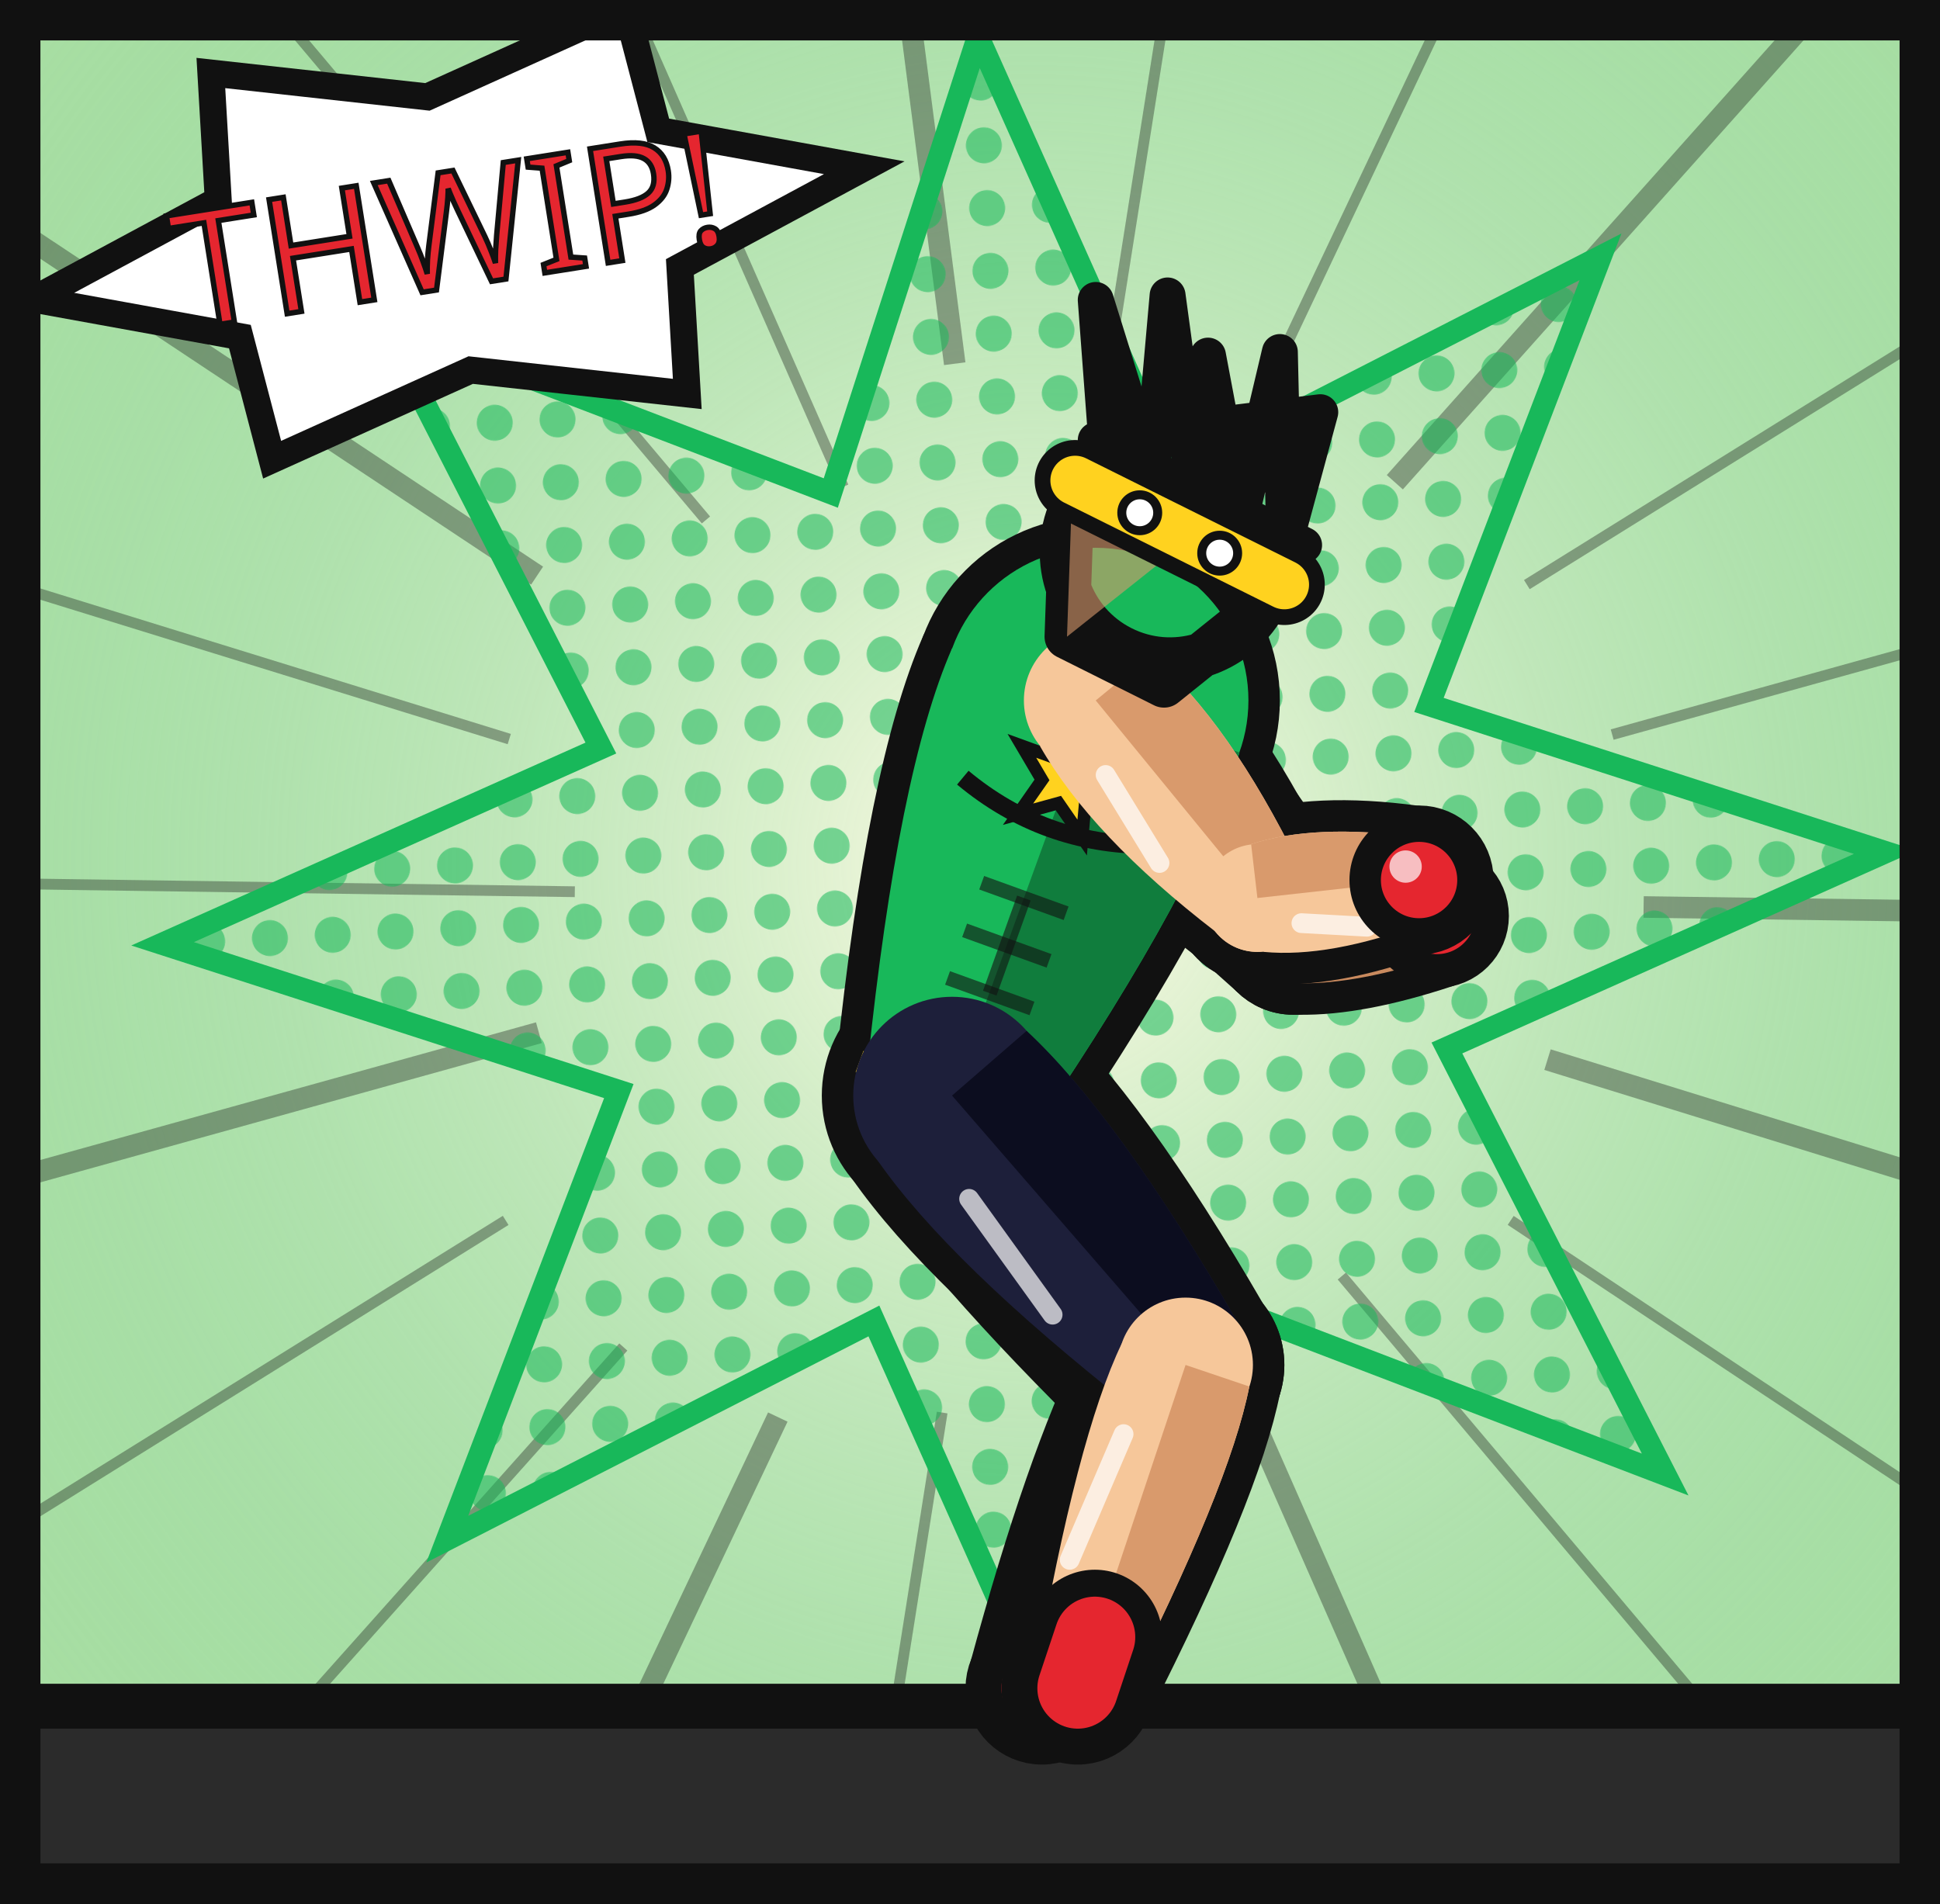
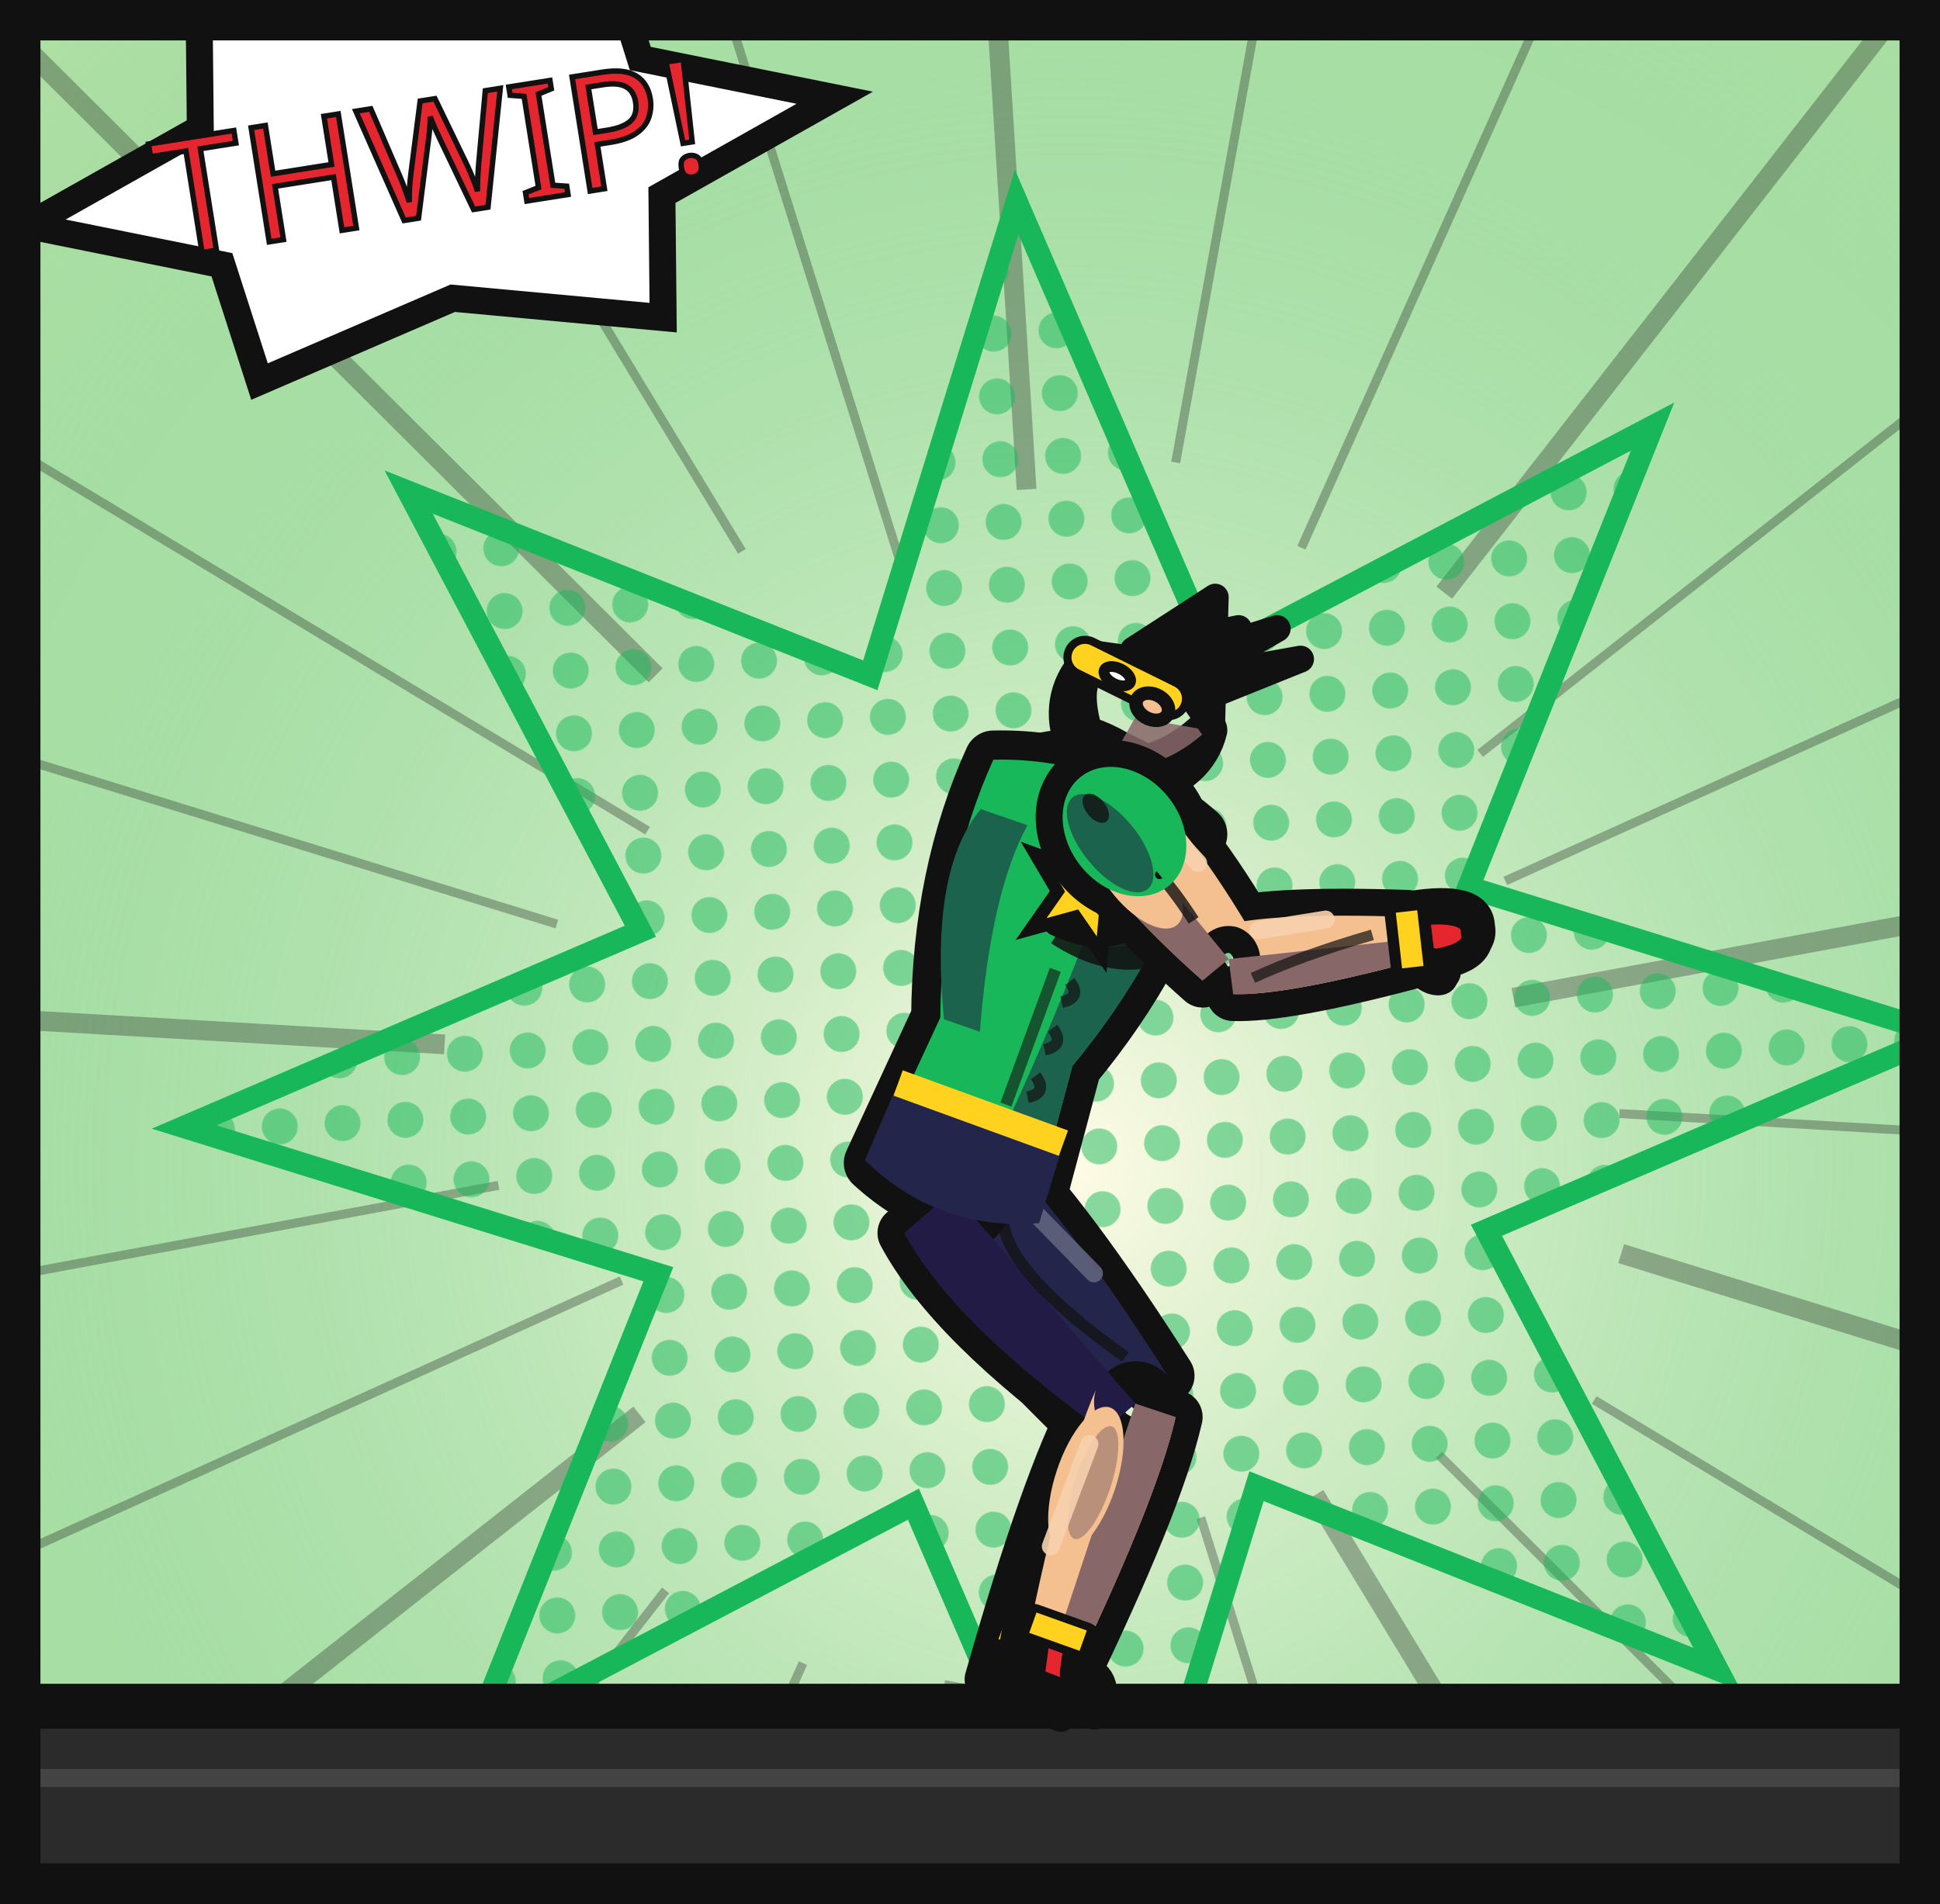
<svg xmlns="http://www.w3.org/2000/svg" viewBox="-8 -18 216 212" role="img" aria-label="Comic illustration: Captain Rep performing the Sissy Squat">
  <defs>
-     <pattern id="z142937" width="7" height="7" patternUnits="userSpaceOnUse" patternTransform="rotate(-3)">
+     <pattern id="v142937" width="7" height="7" patternUnits="userSpaceOnUse" patternTransform="rotate(-3)">
      <circle cx="3.5" cy="3.5" r="2" fill="#18b85a" />
    </pattern>
-     <radialGradient id="z142937g" cx="53.0%" cy="43.2%" r="70%">
+     <radialGradient id="v142937g" cx="54.8%" cy="56.8%" r="70%">
      <stop offset="0" stop-color="#fffbe6" />
      <stop offset="1" stop-color="#18b85a" stop-opacity=".35" />
    </radialGradient>
  </defs>
  <rect x="-20" y="-30" width="240" height="250" fill="#fff4cc" />
-   <rect x="-20" y="-30" width="240" height="250" fill="url(#z142937g)" />
-   <line x1="164.3" y1="100.0" x2="268.4" y2="132.2" stroke="#111" stroke-width="2.4" opacity=".35" />
-   <line x1="160.2" y1="117.9" x2="247.7" y2="176.0" stroke="#111" stroke-width="1.2" opacity=".35" />
-   <line x1="141.4" y1="124.1" x2="215.5" y2="212.1" stroke="#111" stroke-width="1.2" opacity=".35" />
-   <line x1="126.1" y1="127.8" x2="174.4" y2="237.6" stroke="#111" stroke-width="2.4" opacity=".35" />
-   <line x1="112.0" y1="128.6" x2="127.8" y2="250.6" stroke="#111" stroke-width="1.2" opacity=".35" />
-   <line x1="96.9" y1="139.3" x2="79.4" y2="249.9" stroke="#111" stroke-width="1.2" opacity=".35" />
-   <line x1="78.6" y1="139.8" x2="33.2" y2="235.6" stroke="#111" stroke-width="2.4" opacity=".35" />
-   <line x1="61.4" y1="132.0" x2="-7.2" y2="208.9" stroke="#111" stroke-width="1.2" opacity=".35" />
-   <line x1="48.3" y1="117.9" x2="-38.3" y2="171.8" stroke="#111" stroke-width="1.2" opacity=".35" />
-   <line x1="52.0" y1="97.0" x2="-57.8" y2="127.5" stroke="#111" stroke-width="2.4" opacity=".35" />
-   <line x1="56.0" y1="81.3" x2="-64.0" y2="79.6" stroke="#111" stroke-width="1.2" opacity=".35" />
-   <line x1="48.7" y1="64.3" x2="-56.4" y2="31.8" stroke="#111" stroke-width="1.2" opacity=".35" />
-   <line x1="51.8" y1="46.1" x2="-35.7" y2="-12.0" stroke="#111" stroke-width="2.4" opacity=".35" />
-   <line x1="70.6" y1="39.9" x2="-3.5" y2="-48.1" stroke="#111" stroke-width="1.2" opacity=".35" />
-   <line x1="85.9" y1="36.2" x2="37.6" y2="-73.6" stroke="#111" stroke-width="1.2" opacity=".35" />
-   <line x1="98.3" y1="22.5" x2="84.2" y2="-86.6" stroke="#111" stroke-width="2.4" opacity=".35" />
-   <line x1="116.2" y1="17.8" x2="132.6" y2="-85.9" stroke="#111" stroke-width="1.2" opacity=".35" />
-   <line x1="129.6" y1="32.3" x2="178.8" y2="-71.6" stroke="#111" stroke-width="1.2" opacity=".35" />
-   <line x1="147.3" y1="35.7" x2="219.2" y2="-44.9" stroke="#111" stroke-width="2.4" opacity=".35" />
-   <line x1="162.0" y1="47.1" x2="250.3" y2="-7.8" stroke="#111" stroke-width="1.2" opacity=".35" />
-   <line x1="171.5" y1="63.8" x2="269.8" y2="36.5" stroke="#111" stroke-width="1.2" opacity=".35" />
-   <line x1="175.0" y1="83.0" x2="276.0" y2="84.4" stroke="#111" stroke-width="2.4" opacity=".35" />
-   <polygon points="201.9,76.9 153.1,98.7 177.4,146.2 127.5,127.1 111.1,177.9 89.3,129.1 41.8,153.4 60.9,103.5 10.1,87.1 58.9,65.3 34.6,17.8 84.5,36.9 100.9,-13.9 122.7,34.9 170.2,10.6 151.1,60.5" fill="url(#z142937)" opacity=".55" />
-   <polygon points="201.9,76.9 153.1,98.7 177.4,146.2 127.5,127.1 111.1,177.9 89.3,129.1 41.8,153.4 60.9,103.5 10.1,87.1 58.9,65.3 34.6,17.8 84.5,36.9 100.9,-13.9 122.7,34.9 170.2,10.6 151.1,60.5" fill="none" stroke="#18b85a" stroke-width="2.5" />
+   <rect x="-20" y="-30" width="240" height="250" fill="url(#v142937g)" />
+   <line x1="172.5" y1="121.6" x2="282.4" y2="155.6" stroke="#111" stroke-width="2.2" opacity=".3" />
+   <line x1="169.5" y1="137.9" x2="264.6" y2="195.2" stroke="#111" stroke-width="1" opacity=".3" />
+   <line x1="152.2" y1="144.0" x2="237.9" y2="229.4" stroke="#111" stroke-width="1" opacity=".3" />
+   <line x1="138.4" y1="148.5" x2="203.8" y2="256.2" stroke="#111" stroke-width="2.2" opacity=".3" />
+   <line x1="125.7" y1="151.0" x2="164.3" y2="274.1" stroke="#111" stroke-width="1" opacity=".3" />
+   <line x1="114.3" y1="164.3" x2="121.6" y2="282.0" stroke="#111" stroke-width="1" opacity=".3" />
+   <line x1="98.3" y1="169.3" x2="78.3" y2="279.5" stroke="#111" stroke-width="2.2" opacity=".3" />
+   <line x1="81.4" y1="167.2" x2="36.9" y2="266.7" stroke="#111" stroke-width="1" opacity=".3" />
+   <line x1="66.1" y1="159.1" x2="-0.3" y2="244.3" stroke="#111" stroke-width="1" opacity=".3" />
+   <line x1="63.2" y1="139.5" x2="-31.1" y2="213.7" stroke="#111" stroke-width="2.2" opacity=".3" />
+   <line x1="61.2" y1="124.6" x2="-53.6" y2="176.6" stroke="#111" stroke-width="1" opacity=".3" />
+   <line x1="47.5" y1="114.0" x2="-66.6" y2="135.2" stroke="#111" stroke-width="1" opacity=".3" />
+   <line x1="41.5" y1="98.3" x2="-69.3" y2="91.9" stroke="#111" stroke-width="2.2" opacity=".3" />
+   <line x1="54.0" y1="84.9" x2="-61.6" y2="49.2" stroke="#111" stroke-width="1" opacity=".3" />
+   <line x1="64.1" y1="74.5" x2="-43.8" y2="9.6" stroke="#111" stroke-width="1" opacity=".3" />
+   <line x1="65.0" y1="57.2" x2="-17.1" y2="-24.6" stroke="#111" stroke-width="2.2" opacity=".3" />
+   <line x1="74.6" y1="43.4" x2="17.0" y2="-51.5" stroke="#111" stroke-width="1" opacity=".3" />
+   <line x1="92.7" y1="46.1" x2="56.5" y2="-69.4" stroke="#111" stroke-width="1" opacity=".3" />
+   <line x1="106.3" y1="36.5" x2="99.2" y2="-77.3" stroke="#111" stroke-width="2.2" opacity=".3" />
+   <line x1="122.9" y1="33.5" x2="142.5" y2="-74.7" stroke="#111" stroke-width="1" opacity=".3" />
+   <line x1="136.9" y1="43.0" x2="183.9" y2="-61.9" stroke="#111" stroke-width="1" opacity=".3" />
+   <line x1="152.8" y1="48.0" x2="221.1" y2="-39.6" stroke="#111" stroke-width="2.2" opacity=".3" />
+   <line x1="156.8" y1="65.9" x2="251.9" y2="-8.9" stroke="#111" stroke-width="1" opacity=".3" />
+   <line x1="159.6" y1="80.1" x2="274.4" y2="28.2" stroke="#111" stroke-width="1" opacity=".3" />
+   <line x1="160.5" y1="93.1" x2="287.4" y2="69.6" stroke="#111" stroke-width="2.2" opacity=".3" />
+   <line x1="172.3" y1="106.0" x2="290.1" y2="112.9" stroke="#111" stroke-width="1" opacity=".3" />
+   <polygon points="208.3,97.2 157.5,119.0 183.2,167.9 131.9,147.5 115.6,200.2 93.7,149.5 44.8,175.2 65.3,123.9 12.5,107.5 63.3,85.7 37.5,36.8 88.9,57.2 105.2,4.5 127.1,55.2 176.0,29.5 155.5,80.8" fill="url(#v142937)" opacity=".5" />
+   <polygon points="208.3,97.2 157.5,119.0 183.2,167.9 131.9,147.5 115.6,200.2 93.7,149.5 44.8,175.2 65.3,123.9 12.5,107.5 63.3,85.7 37.5,36.8 88.9,57.2 105.2,4.5 127.1,55.2 176.0,29.5 155.5,80.8" fill="none" stroke="#18b85a" stroke-width="2.5" />
  <rect x="-20" y="172" width="240" height="48" fill="#2b2b2b" />
+   <path d="M-20 180 H220" stroke="#444" stroke-width="2" />
  <line x1="-20" y1="172" x2="220" y2="172" stroke="#111" stroke-width="5" />
  <g>
-     <g fill="#111" stroke="#111" stroke-width="7" stroke-linejoin="round">
-       <path d="M90.0 110.0 Q97.6 121.8 116.4 140.2 L127.6 131.8 Q115.2 108.6 106.0 98.0 Z" />
-       <circle cx="98.0" cy="104.0" r="10.0" />
-       <circle cx="122.0" cy="136.0" r="7.0" />
+     <path d="M92.8 118.7 Q98.6 128.0 113.4 142.2 A4.2 4.2 0 0 1 120.1 137.2 Q110.5 119.0 103.2 110.8 A6.6 6.6 0 0 1 92.8 118.7Z" fill="none" stroke="#111" stroke-width="5" stroke-linejoin="round" />
+     <path d="M92.8 118.7 Q98.6 128.0 113.4 142.2 A4.2 4.2 0 0 1 120.1 137.2 Q110.5 119.0 103.2 110.8 A6.6 6.6 0 0 1 92.8 118.7Z" fill="#211645" />
+     <path d="M112.8 138.1 Q108.2 146.8 101.9 169.0 A2.5 2.5 0 0 1 106.6 171.0 Q117.7 150.7 120.6 141.3 A4.2 4.2 0 0 1 112.8 138.1Z" fill="none" stroke="#111" stroke-width="5" stroke-linejoin="round" />
+     <path d="M112.8 138.1 Q108.2 146.8 101.9 169.0 A2.5 2.5 0 0 1 106.6 171.0 Q117.7 150.7 120.6 141.3 A4.2 4.2 0 0 1 112.8 138.1Z" fill="#533b55" />
+     <ellipse cx="110.8" cy="147.9" rx="8.5" ry="3.1" transform="rotate(112.4 110.8 147.9)" fill="#533b55" />
+     <ellipse cx="111.6" cy="148.2" rx="6.6" ry="1.8" transform="rotate(112.4 111.6 148.2)" fill="#533b55" opacity=".55" />
+     <path d="M110.8 73.4 Q116.3 81.7 126.5 90.8 A3.4 3.4 0 0 1 131.7 86.4 Q124.4 74.8 117.2 68.0 A4.2 4.2 0 0 1 110.8 73.4Z" fill="none" stroke="#111" stroke-width="5" stroke-linejoin="round" />
+     <path d="M110.8 73.4 Q116.3 81.7 126.5 90.8 A3.4 3.4 0 0 1 131.7 86.4 Q124.4 74.8 117.2 68.0 A4.2 4.2 0 0 1 110.8 73.4Z" fill="#533b55" />
+     <ellipse cx="118.9" cy="79.4" rx="7.0" ry="2.9" transform="rotate(49.8 118.9 79.4)" fill="#533b55" />
+     <path d="M117.9 76.6 Q120.8 77.9 125.1 84.3" stroke="#111" stroke-width="1.3" fill="none" opacity=".8" />
+     <path d="M129.5 92.0 Q135.7 92.0 149.5 88.4 A2.3 2.3 0 0 1 149.0 83.8 Q134.6 83.7 128.7 85.2 A3.4 3.4 0 0 1 129.5 92.0Z" fill="none" stroke="#111" stroke-width="5" stroke-linejoin="round" />
+     <path d="M129.5 92.0 Q135.7 92.0 149.5 88.4 A2.3 2.3 0 0 1 149.0 83.8 Q134.6 83.7 128.7 85.2 A3.4 3.4 0 0 1 129.5 92.0Z" fill="#533b55" />
+     <path d="M103.6 163.4 L102.2 170.1 L110.1 173.1 Q111.6 169.4 108.4 169.0 L109.1 165.5Z" fill="#a3141b" stroke="#111" stroke-width="3.5" stroke-linejoin="round" />
+     <path d="M102.2 170.1 L110.1 173.1" stroke="#111" stroke-width="3" />
+     <path d="M103.6 163.4 L109.1 165.5" stroke="#ffd21f" stroke-width="2.4" />
+     <path d="M149.6 89.2 Q157.4 88.5 156.7 85.2 Q156.6 81.7 148.9 83.0Z" fill="#a3141b" stroke="#111" stroke-width="3.5" stroke-linejoin="round" />
+     <ellipse cx="151.6" cy="89.6" rx="2.0" ry="1.2" transform="rotate(32.9 151.6 89.6)" fill="#a3141b" stroke="#111" stroke-width="2.5" />
+     <path d="M149.7 89.5 L148.8 82.7" stroke="#111" stroke-width="5" />
+     <path d="M149.6 89.2 L148.9 83.0" stroke="#ffd21f" stroke-width="2.4" />
+     <path d="M104.3 67.2 Q112.0 64.2 119.0 67.1 L113.9 64.6 Q120.8 67.4 123.7 74.3Z" fill="#1c634e" stroke="#111" stroke-width="5" stroke-linejoin="round" />
+     <path d="M92.7 119.3 Q98.0 129.2 114.9 141.4 A4.7 4.7 0 0 1 122.0 135.2 Q111.0 117.9 103.3 110.1 A7.0 7.0 0 0 1 92.7 119.3Z" fill="none" stroke="#111" stroke-width="6" stroke-linejoin="round" />
+     <path d="M114.0 136.8 Q110.0 145.9 105.6 168.6 A2.7 2.7 0 0 1 110.6 170.2 Q120.7 149.4 122.9 139.8 A4.7 4.7 0 0 1 114.0 136.8Z" fill="none" stroke="#111" stroke-width="6" stroke-linejoin="round" />
+     <path d="M102.6 66.6 Q96.8 79.4 96.7 95.3 L89.2 111.5 Q96.7 118.4 106.8 117.9 L111.4 100.7 Q121.6 88.4 125.4 74.9 Q115.6 66.3 102.6 66.6Z" fill="none" stroke="#111" stroke-width="6.5" stroke-linejoin="round" />
+     <path d="M92.7 119.3 Q98.0 129.2 114.9 141.4 A4.7 4.7 0 0 1 122.0 135.2 Q111.0 117.9 103.3 110.1 A7.0 7.0 0 0 1 92.7 119.3Z" fill="#23264a" />
+     <path d="M98.0 114.7 L92.7 119.3 Q98.0 129.2 114.9 141.4 L118.4 138.3 Z" fill="#221b46" />
+     <path d="M103.7 118.0 Q104.2 123.8 117.3 133.1" stroke="#111" stroke-width="1.3" fill="none" opacity=".75" />
+     <path d="M105.7 115.5 L113.8 123.8" stroke="#61637d" stroke-width="2" stroke-linecap="round" opacity=".9" />
+     <path d="M114.0 136.8 Q110.0 145.9 105.6 168.6 A2.7 2.7 0 0 1 110.6 170.2 Q120.7 149.4 122.9 139.8 A4.7 4.7 0 0 1 114.0 136.8Z" fill="#f4c08f" />
+     <path d="M118.4 138.3 L122.9 139.8 Q120.7 149.4 110.6 170.2 L108.1 169.4 Z" fill="#886768" />
+     <ellipse cx="112.9" cy="146.8" rx="8.5" ry="3.4" transform="rotate(108.4 112.9 146.8)" fill="#f4c08f" />
+     <ellipse cx="113.7" cy="147.1" rx="6.6" ry="2.0" transform="rotate(108.4 113.7 147.1)" fill="#886768" opacity=".55" />
+     <path d="M113.3 142.8 L109.0 154.2" stroke="#f7d2ae" stroke-width="2" stroke-linecap="round" opacity=".9" />
+     <path d="M102.6 66.6 Q96.8 79.4 96.7 95.3 L89.2 111.5 Q96.7 118.4 106.8 117.9 L111.4 100.7 Q121.6 88.4 125.4 74.9 Q115.6 66.3 102.6 66.6Z" fill="#18b85a" />
+     <path d="M101.2 72.1 Q95.5 78.9 97.1 95.5 L101.1 96.9 Q102.3 81.4 106.4 73.9Z" fill="#1c634e" />
+     <path d="M125.4 74.9 Q121.6 88.4 111.4 100.7 L106.8 117.9 L100.2 115.5 Q114.3 85.8 117.4 72.0Z" fill="#1c634e" />
+     <ellipse cx="115.9" cy="81.4" rx="6.1" ry="6.1" transform="rotate(110.0 115.9 81.4)" fill="#59cc88" opacity=".55" />
+     <path d="M123.6 78.2 Q118.9 89.4 109.5 85.0" stroke="#111" stroke-width="2.4" fill="none" stroke-linecap="round" />
+     <path d="M109.9 85.7 Q115.1 89.1 119.6 88.2" stroke="#111" stroke-width="3.2" fill="none" opacity=".85" />
+     <path d="M111.1 91.3 Q112.5 93.1 110.2 93.6" stroke="#111" stroke-width="1.3" fill="none" opacity=".7" />
+     <path d="M109.2 96.5 Q110.6 98.4 108.3 98.9" stroke="#111" stroke-width="1.3" fill="none" opacity=".7" />
+     <path d="M107.3 101.8 Q108.7 103.7 106.4 104.2" stroke="#111" stroke-width="1.3" fill="none" opacity=".7" />
+     <path d="M109.5 90.0 L104.0 105.0" stroke="#111" stroke-width="1.3" opacity=".6" />
+     <path d="M110.0 109.1 Q102.0 109.2 96.3 111.1" stroke="#111" stroke-width="1.6" fill="none" opacity=".7" />
+     <path d="M92.0 102.6 L88.3 111.2 Q96.4 119.1 107.7 118.2 L110.4 109.3Z" fill="#23264a" />
+     <path d="M92.0 102.6 L110.4 109.3" stroke="#ffd21f" stroke-width="3" />
+     <g transform="translate(112.8 81.2) rotate(20.0) scale(1.1)">
+       <polygon points="0,-6 1.8,-1.8 6,-1.8 2.6,1 3.8,5.5 0,2.8 -3.8,5.5 -2.6,1 -6,-1.8 -1.8,-1.8" fill="#ffd21f" stroke="#111" stroke-width="1.3" />
    </g>
-     <g fill="#0c0d1f">
-       <path d="M90.0 110.0 Q97.6 121.8 116.4 140.2 L127.6 131.8 Q115.2 108.6 106.0 98.0 Z" />
-       <circle cx="98.0" cy="104.0" r="10.0" />
-       <circle cx="122.0" cy="136.0" r="7.0" />
-     </g>
-     <path d="M98.0 104.0 L122.0 136.0 L127.6 131.8 Q115.2 108.6 106.0 98.0 Z" fill="#000" />
-     <path d="M99.6 115.3 L108.3 128.8" stroke="#fff" stroke-width="2.2" stroke-linecap="round" opacity=".7" />
-     <g fill="#111" stroke="#111" stroke-width="7" stroke-linejoin="round">
-       <path d="M115.5 133.3 Q109.7 144.9 103.4 168.1 L112.6 171.9 Q124.5 150.9 128.5 138.7 Z" />
-       <circle cx="122.0" cy="136.0" r="7.0" />
-       <circle cx="108.0" cy="170.0" r="5.0" />
-     </g>
-     <g fill="#c98a5e">
-       <path d="M115.5 133.3 Q109.7 144.9 103.4 168.1 L112.6 171.9 Q124.5 150.9 128.5 138.7 Z" />
-       <circle cx="122.0" cy="136.0" r="7.0" />
-       <circle cx="108.0" cy="170.0" r="5.0" />
-     </g>
-     <path d="M122.0 136.0 L108.0 170.0 L112.6 171.9 Q124.5 150.9 128.5 138.7 Z" fill="#a16e4b" />
-     <path d="M114.9 143.0 L108.5 156.3" stroke="#fff" stroke-width="2.2" stroke-linecap="round" opacity=".7" />
-     <g fill="#111" stroke="#111" stroke-width="7" stroke-linejoin="round">
-       <path d="M108.7 64.5 Q116.3 75.9 131.8 89.6 L140.2 82.4 Q129.3 64.9 119.3 55.5 Z" />
-       <circle cx="114.0" cy="60.0" r="7.0" />
-       <circle cx="136.0" cy="86.0" r="5.5" />
-     </g>
-     <g fill="#c98a5e">
-       <path d="M108.7 64.5 Q116.3 75.9 131.8 89.6 L140.2 82.4 Q129.3 64.9 119.3 55.5 Z" />
-       <circle cx="114.0" cy="60.0" r="7.0" />
-       <circle cx="136.0" cy="86.0" r="5.5" />
-     </g>
-     <path d="M114.0 60.0 L136.0 86.0 L140.2 82.4 Q129.3 64.9 119.3 55.5 Z" fill="#a16e4b" />
-     <path d="M116.6 69.0 L124.4 80.2" stroke="#fff" stroke-width="2.2" stroke-linecap="round" opacity=".7" />
-     <g fill="#111" stroke="#111" stroke-width="7" stroke-linejoin="round">
-       <path d="M136.7 91.5 Q143.2 91.6 152.6 88.5 L151.4 79.5 Q141.6 78.8 135.3 80.5 Z" />
-       <circle cx="136.0" cy="86.0" r="5.5" />
-       <circle cx="152.0" cy="84.0" r="4.5" />
-     </g>
-     <g fill="#c98a5e">
-       <path d="M136.7 91.5 Q143.2 91.6 152.6 88.5 L151.4 79.5 Q141.6 78.8 135.3 80.5 Z" />
-       <circle cx="136.0" cy="86.0" r="5.5" />
-       <circle cx="152.0" cy="84.0" r="4.5" />
-     </g>
-     <path d="M136.0 86.0 L152.0 84.0 L151.4 79.5 Q141.6 78.8 135.3 80.5 Z" fill="#a16e4b" />
-     <path d="M140.4 88.5 L146.9 88.6" stroke="#fff" stroke-width="2.2" stroke-linecap="round" opacity=".7" />
-     <path d="M110.3 164.5 L108.0 170.0" stroke="#111" stroke-width="15" stroke-linecap="round" />
-     <path d="M110.3 164.5 L108.0 170.0" stroke="#e5262f" stroke-width="9" stroke-linecap="round" />
-     <circle cx="152.0" cy="84.0" r="6" fill="#e5262f" stroke="#111" stroke-width="3.5" />
-     <circle cx="150.5" cy="82.5" r="1.8" fill="#fff" opacity=".7" />
-     <path d="M98.0 54.2 Q92.0 67.9 88.6 100.6 L107.4 107.4 Q125.8 80.2 130.0 65.8 Z" fill="#111" stroke="#111" stroke-width="7" stroke-linejoin="round" />
-     <circle cx="114.0" cy="60.0" r="17" fill="#111" stroke="#111" stroke-width="7" />
-     <g fill="#111" stroke="#111" stroke-width="7" stroke-linejoin="round">
-       <path d="M89.7 111.2 Q97.7 122.7 118.3 138.9 L129.7 129.1 Q116.5 106.3 106.3 96.8 Z" />
-       <circle cx="98.0" cy="104.0" r="11.0" />
-       <circle cx="124.0" cy="134.0" r="7.5" />
-     </g>
-     <g fill="#111" stroke="#111" stroke-width="7" stroke-linejoin="round">
-       <path d="M116.9 131.6 Q111.9 142.0 107.3 168.4 L116.7 171.6 Q128.9 147.6 131.1 136.4 Z" />
-       <circle cx="124.0" cy="134.0" r="7.5" />
-       <circle cx="112.0" cy="170.0" r="5.0" />
-     </g>
-     <g fill="#111" stroke="#111" stroke-width="7" stroke-linejoin="round">
-       <path d="M107.8 65.1 Q113.5 75.1 127.4 85.8 L136.6 78.2 Q128.9 62.5 120.2 54.9 Z" />
-       <circle cx="114.0" cy="60.0" r="8.0" />
-       <circle cx="132.0" cy="82.0" r="6.0" />
-     </g>
-     <g fill="#111" stroke="#111" stroke-width="7" stroke-linejoin="round">
-       <path d="M132.7 88.0 Q140.0 88.7 150.5 84.8 L149.5 75.2 Q138.4 73.7 131.3 76.0 Z" />
-       <circle cx="132.0" cy="82.0" r="6.0" />
-       <circle cx="150.0" cy="80.0" r="4.8" />
-     </g>
-     <circle cx="114.0" cy="60.0" r="17" fill="#18b85a" />
-     <path d="M98.0 54.2 Q92.0 67.9 88.6 100.6 L107.4 107.4 Q125.8 80.2 130.0 65.8 Z" fill="#18b85a" />
-     <path d="M114.0 60.0 L98.0 104.0 L107.4 107.4 Q125.8 80.2 130.0 65.8 Z" fill="#107d3d" />
-     <path d="M99.2 68.6 Q108.2 76.1 119.9 76.1" stroke="#111" stroke-width="2" fill="none" />
-     <path d="M101.3 80.3 L110.7 83.7" stroke="#111" stroke-width="1.6" opacity=".6" />
-     <path d="M99.4 85.6 L108.8 89.0" stroke="#111" stroke-width="1.6" opacity=".6" />
-     <path d="M97.5 90.9 L106.9 94.3" stroke="#111" stroke-width="1.6" opacity=".6" />
-     <path d="M106.0 82.0 L102.2 92.6" stroke="#111" stroke-width="1.6" opacity=".6" />
-     <g transform="translate(110.8 68.8) rotate(20.0)">
-       <polygon points="0,-6 1.8,-1.8 6,-1.8 2.6,1 3.8,5.5 0,2.8 -3.8,5.5 -2.6,1 -6,-1.8 -1.8,-1.8" fill="#ffd21f" stroke="#111" stroke-width="1.4" />
-     </g>
-     <path d="M87.7 100.2 L108.3 107.8" stroke="#111" stroke-width="5" />
-     <path d="M87.7 100.2 L108.3 107.8" stroke="#ffd21f" stroke-width="2.5" />
-     <g fill="#1d1f3a">
-       <path d="M89.7 111.2 Q97.7 122.7 118.3 138.9 L129.7 129.1 Q116.5 106.3 106.3 96.8 Z" />
-       <circle cx="98.0" cy="104.0" r="11.0" />
-       <circle cx="124.0" cy="134.0" r="7.5" />
-     </g>
-     <path d="M98.0 104.0 L124.0 134.0 L129.7 129.1 Q116.5 106.3 106.3 96.8 Z" fill="#0c0d1f" />
-     <path d="M99.9 115.5 L109.2 128.4" stroke="#fff" stroke-width="2.2" stroke-linecap="round" opacity=".7" />
-     <g fill="#f6c79a">
-       <path d="M116.9 131.6 Q111.9 142.0 107.3 168.4 L116.7 171.6 Q128.9 147.6 131.1 136.4 Z" />
-       <circle cx="124.0" cy="134.0" r="7.5" />
-       <circle cx="112.0" cy="170.0" r="5.0" />
-     </g>
-     <path d="M124.0 134.0 L112.0 170.0 L116.7 171.6 Q128.9 147.6 131.1 136.4 Z" fill="#d99a6c" />
-     <path d="M117.1 141.7 L111.1 155.7" stroke="#fff" stroke-width="2.2" stroke-linecap="round" opacity=".7" />
-     <g fill="#f6c79a">
-       <path d="M107.8 65.1 Q113.5 75.1 127.4 85.8 L136.6 78.2 Q128.9 62.5 120.2 54.9 Z" />
-       <circle cx="114.0" cy="60.0" r="8.0" />
-       <circle cx="132.0" cy="82.0" r="6.0" />
-     </g>
-     <path d="M114.0 60.0 L132.0 82.0 L136.6 78.2 Q128.9 62.5 120.2 54.9 Z" fill="#d99a6c" />
-     <path d="M115.1 68.3 L121.1 78.1" stroke="#fff" stroke-width="2.2" stroke-linecap="round" opacity=".7" />
-     <g fill="#f6c79a">
-       <path d="M132.7 88.0 Q140.0 88.7 150.5 84.8 L149.5 75.2 Q138.4 73.7 131.3 76.0 Z" />
-       <circle cx="132.0" cy="82.0" r="6.0" />
-       <circle cx="150.0" cy="80.0" r="4.8" />
-     </g>
-     <path d="M132.0 82.0 L150.0 80.0 L149.5 75.2 Q138.4 73.7 131.3 76.0 Z" fill="#d99a6c" />
-     <path d="M136.9 84.8 L144.2 85.2" stroke="#fff" stroke-width="2.2" stroke-linecap="round" opacity=".7" />
-     <path d="M113.9 164.3 L112.0 170.0" stroke="#111" stroke-width="15" stroke-linecap="round" />
-     <path d="M113.9 164.3 L112.0 170.0" stroke="#e5262f" stroke-width="9" stroke-linecap="round" />
-     <circle cx="150.0" cy="80.0" r="6" fill="#e5262f" stroke="#111" stroke-width="3.5" />
-     <circle cx="148.5" cy="78.5" r="1.8" fill="#fff" opacity=".7" />
-     <polygon points="137.2,42.7 115.3,32.8 114.0,15.4 120.2,35.3 122.0,14.9 125.1,37.7 126.5,21.6 130.0,40.2 134.5,21.2 135.0,42.7 139.0,27.9 114.0,31.0" fill="#1a1a1a" stroke="#111" stroke-width="4" stroke-linejoin="round" />
-     <path d="M132.7 49.4 A12 12 0 0 1 111.3 38.6 L110.8 52.9 L121.6 58.3 Z" fill="#f6c79a" stroke="#111" stroke-width="5" stroke-linejoin="round" />
-     <path d="M122.0 44.0 L110.8 52.9 L111.3 38.6Z" fill="#d99a6c" opacity=".6" />
-     <path d="M135.0 47.1 L111.7 35.5" stroke="#111" stroke-width="9" stroke-linecap="round" />
-     <path d="M135.0 47.1 L111.7 35.5" stroke="#ffd21f" stroke-width="5.5" stroke-linecap="round" />
-     <circle cx="127.8" cy="43.6" r="2" fill="#fff" stroke="#111" stroke-width="1" />
-     <circle cx="118.9" cy="39.1" r="2" fill="#fff" stroke="#111" stroke-width="1" />
+     <path d="M107.0 162.7 L106.1 169.5 L113.9 172.5 Q115.2 168.7 112.1 168.3 L112.6 164.7Z" fill="#e5262f" stroke="#111" stroke-width="4.2" stroke-linejoin="round" />
+     <path d="M106.1 169.5 L113.9 172.5" stroke="#111" stroke-width="3" />
+     <path d="M107.0 162.7 L112.6 164.7" stroke="#ffd21f" stroke-width="2.4" />
+     <path d="M112.8 56.5 A7.8 7.8 0 1 0 126.4 63.3 Q121.5 67.9 115.1 67.7 L113.3 65.9 Q110.7 59.0 112.8 56.5Z" fill="#f4c08f" stroke="#111" stroke-width="4.5" stroke-linejoin="round" />
+     <path d="M126.4 63.3 Q121.5 67.9 115.1 67.7 L118.4 61.9Z" fill="#886768" opacity=".85" />
+     <polygon points="113.7,54.8 127.6,59.1 136.8,55.4 124.5,57.6 134.2,52.0 121.4,56.0 129.9,52.0 118.2,54.4 127.3,48.5 126.9,62.7 122.2,56.0" fill="#141414" stroke="#111" stroke-width="3" stroke-linejoin="round" />
+     <path d="M112.8 55.2 L122.1 59.8" stroke="#111" stroke-width="4.8" stroke-linecap="round" />
+     <path d="M112.8 55.2 L122.1 59.8" stroke="#ffd21f" stroke-width="3.0" stroke-linecap="round" />
+     <ellipse cx="116.4" cy="57.3" rx="1.6" ry="0.9" transform="rotate(-153.4 116.4 57.3)" fill="#fff" stroke="#111" stroke-width="1.2" />
+     <ellipse cx="120.3" cy="60.7" rx="1.4" ry="1.9" transform="rotate(-63.4 120.3 60.7)" fill="#f4c08f" stroke="#111" stroke-width="1.5" />
+     <path d="M113.4 62.2 l-1.7 -0.9" stroke="#111" stroke-width="1.6" stroke-linecap="round" />
+     <path d="M110.4 73.7 Q115.6 82.1 125.9 91.2 A3.7 3.7 0 0 1 131.7 86.5 Q124.8 74.6 117.6 67.8 A4.7 4.7 0 0 1 110.4 73.7Z" fill="none" stroke="#111" stroke-width="6" stroke-linejoin="round" />
+     <path d="M129.3 92.7 Q135.0 92.9 149.3 89.1 A2.5 2.5 0 0 1 148.7 84.1 Q134.0 83.6 128.4 85.0 A3.9 3.9 0 0 1 129.3 92.7Z" fill="none" stroke="#111" stroke-width="6" stroke-linejoin="round" />
+     <ellipse cx="117.2" cy="74.6" rx="7.8" ry="6.2" transform="rotate(50.7 117.2 74.6)" fill="#111" stroke="#111" stroke-width="6" />
+     <path d="M110.4 73.7 Q115.6 82.1 125.9 91.2 A3.7 3.7 0 0 1 131.7 86.5 Q124.8 74.6 117.6 67.8 A4.7 4.7 0 0 1 110.4 73.7Z" fill="#f4c08f" />
+     <path d="M114.0 70.7 L110.4 73.7 Q115.6 82.1 125.9 91.2 L128.8 88.8 Z" fill="#886768" />
+     <ellipse cx="118.6" cy="79.6" rx="7.0" ry="3.3" transform="rotate(50.7 118.6 79.6)" fill="#f4c08f" />
+     <path d="M117.8 76.7 Q120.7 78.0 124.9 84.5" stroke="#111" stroke-width="1.3" fill="none" opacity=".8" />
+     <path d="M119.5 71.7 L125.4 78.1" stroke="#f7d2ae" stroke-width="2" stroke-linecap="round" opacity=".9" />
+     <path d="M129.3 92.7 Q135.0 92.9 149.3 89.1 A2.5 2.5 0 0 1 148.7 84.1 Q134.0 83.6 128.4 85.0 A3.9 3.9 0 0 1 129.3 92.7Z" fill="#f4c08f" />
+     <path d="M128.8 88.8 L129.3 92.7 Q135.0 92.9 149.3 89.1 L149.0 86.6 Z" fill="#886768" />
+     <path d="M131.5 90.9 Q136.9 88.4 144.8 86.1" stroke="#111" stroke-width="1.2" fill="none" opacity=".7" />
+     <path d="M132.1 85.6 L139.6 84.4" stroke="#f7d2ae" stroke-width="2" stroke-linecap="round" opacity=".9" />
+     <ellipse cx="117.2" cy="74.6" rx="7.8" ry="6.2" transform="rotate(50.7 117.2 74.6)" fill="#18b85a" />
+     <ellipse cx="115.6" cy="75.9" rx="6.6" ry="3.1" transform="rotate(50.7 115.6 75.9)" fill="#1c634e" />
+     <path d="M121.1 79.4 q-2.3 1.9 0 0" stroke="#111" />
+     <ellipse cx="114.0" cy="72.0" rx="1.9" ry="1.1" transform="rotate(50.7 114.0 72.0)" fill="#111" opacity=".8" />
+     <path d="M149.3 89.7 Q157.1 89.2 156.4 85.8 Q156.4 82.3 148.6 83.5Z" fill="#e5262f" stroke="#111" stroke-width="3.5" stroke-linejoin="round" />
+     <ellipse cx="151.3" cy="90.1" rx="2.0" ry="1.2" transform="rotate(33.7 151.3 90.1)" fill="#e5262f" stroke="#111" stroke-width="2.5" />
+     <path d="M149.4 90.0 L148.6 83.2" stroke="#111" stroke-width="5" />
+     <path d="M149.3 89.7 L148.6 83.5" stroke="#ffd21f" stroke-width="2.4" />
  </g>
-   <g transform="rotate(-9 42 8)">
-     <polygon points="88.8,8.0 66.8,15.7 65.4,29.8 42.0,23.4 18.6,29.8 17.2,15.7 -4.8,8.0 17.2,0.3 18.6,-13.8 42.0,-7.4 65.4,-13.8 66.8,0.3" fill="#fff" stroke="#111" stroke-width="3" />
-     <text x="42" y="14" font-family="Bangers,Impact,sans-serif" font-size="18" text-anchor="middle" fill="#e5262f" stroke="#111" stroke-width=".6">THWIP!</text>
+   <g transform="rotate(-9 40 0)">
+     <polygon points="85.5,0.0 64.8,7.7 62.8,21.2 40.0,15.4 17.3,21.2 15.2,7.7 -5.5,0.0 15.2,-7.7 17.2,-21.2 40.0,-15.4 62.8,-21.2 64.8,-7.7" fill="#fff" stroke="#111" stroke-width="3" />
+     <text x="40" y="6" font-family="Bangers,Impact,sans-serif" font-size="18" text-anchor="middle" fill="#e5262f" stroke="#111" stroke-width=".6">THWIP!</text>
  </g>
  <rect x="-6" y="-16" width="212" height="208" fill="none" stroke="#111" stroke-width="5" />
</svg>
